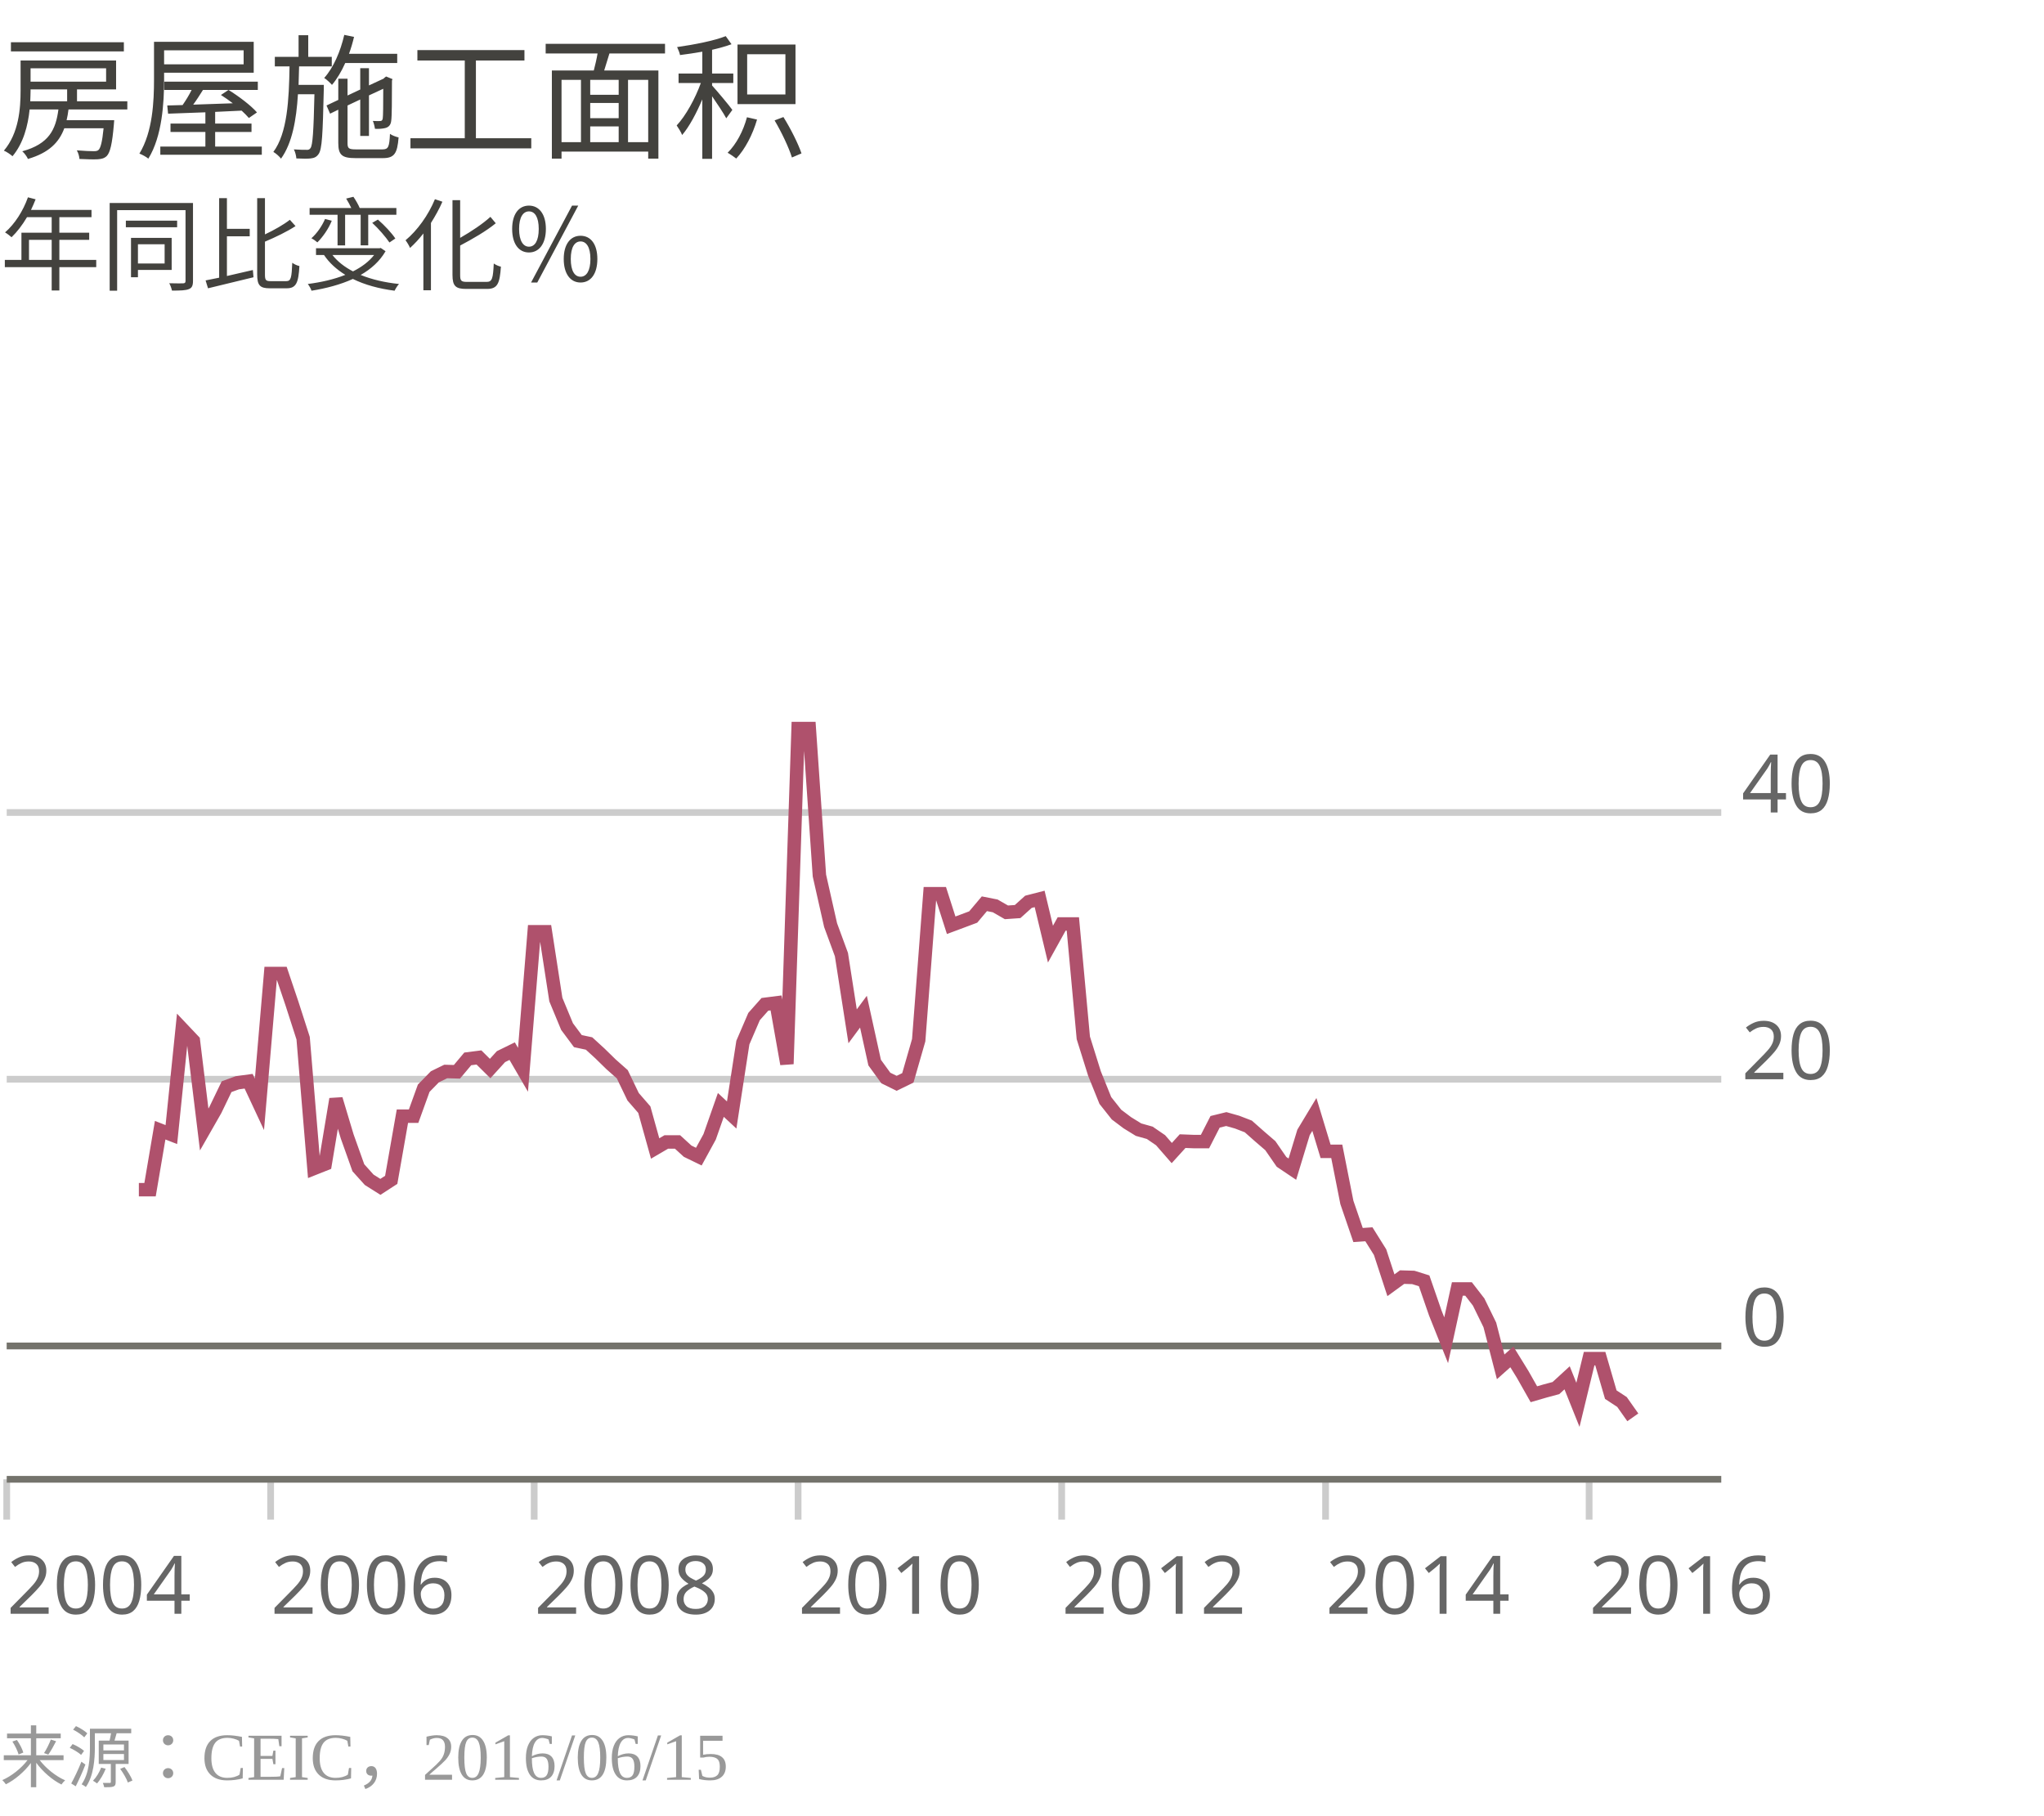
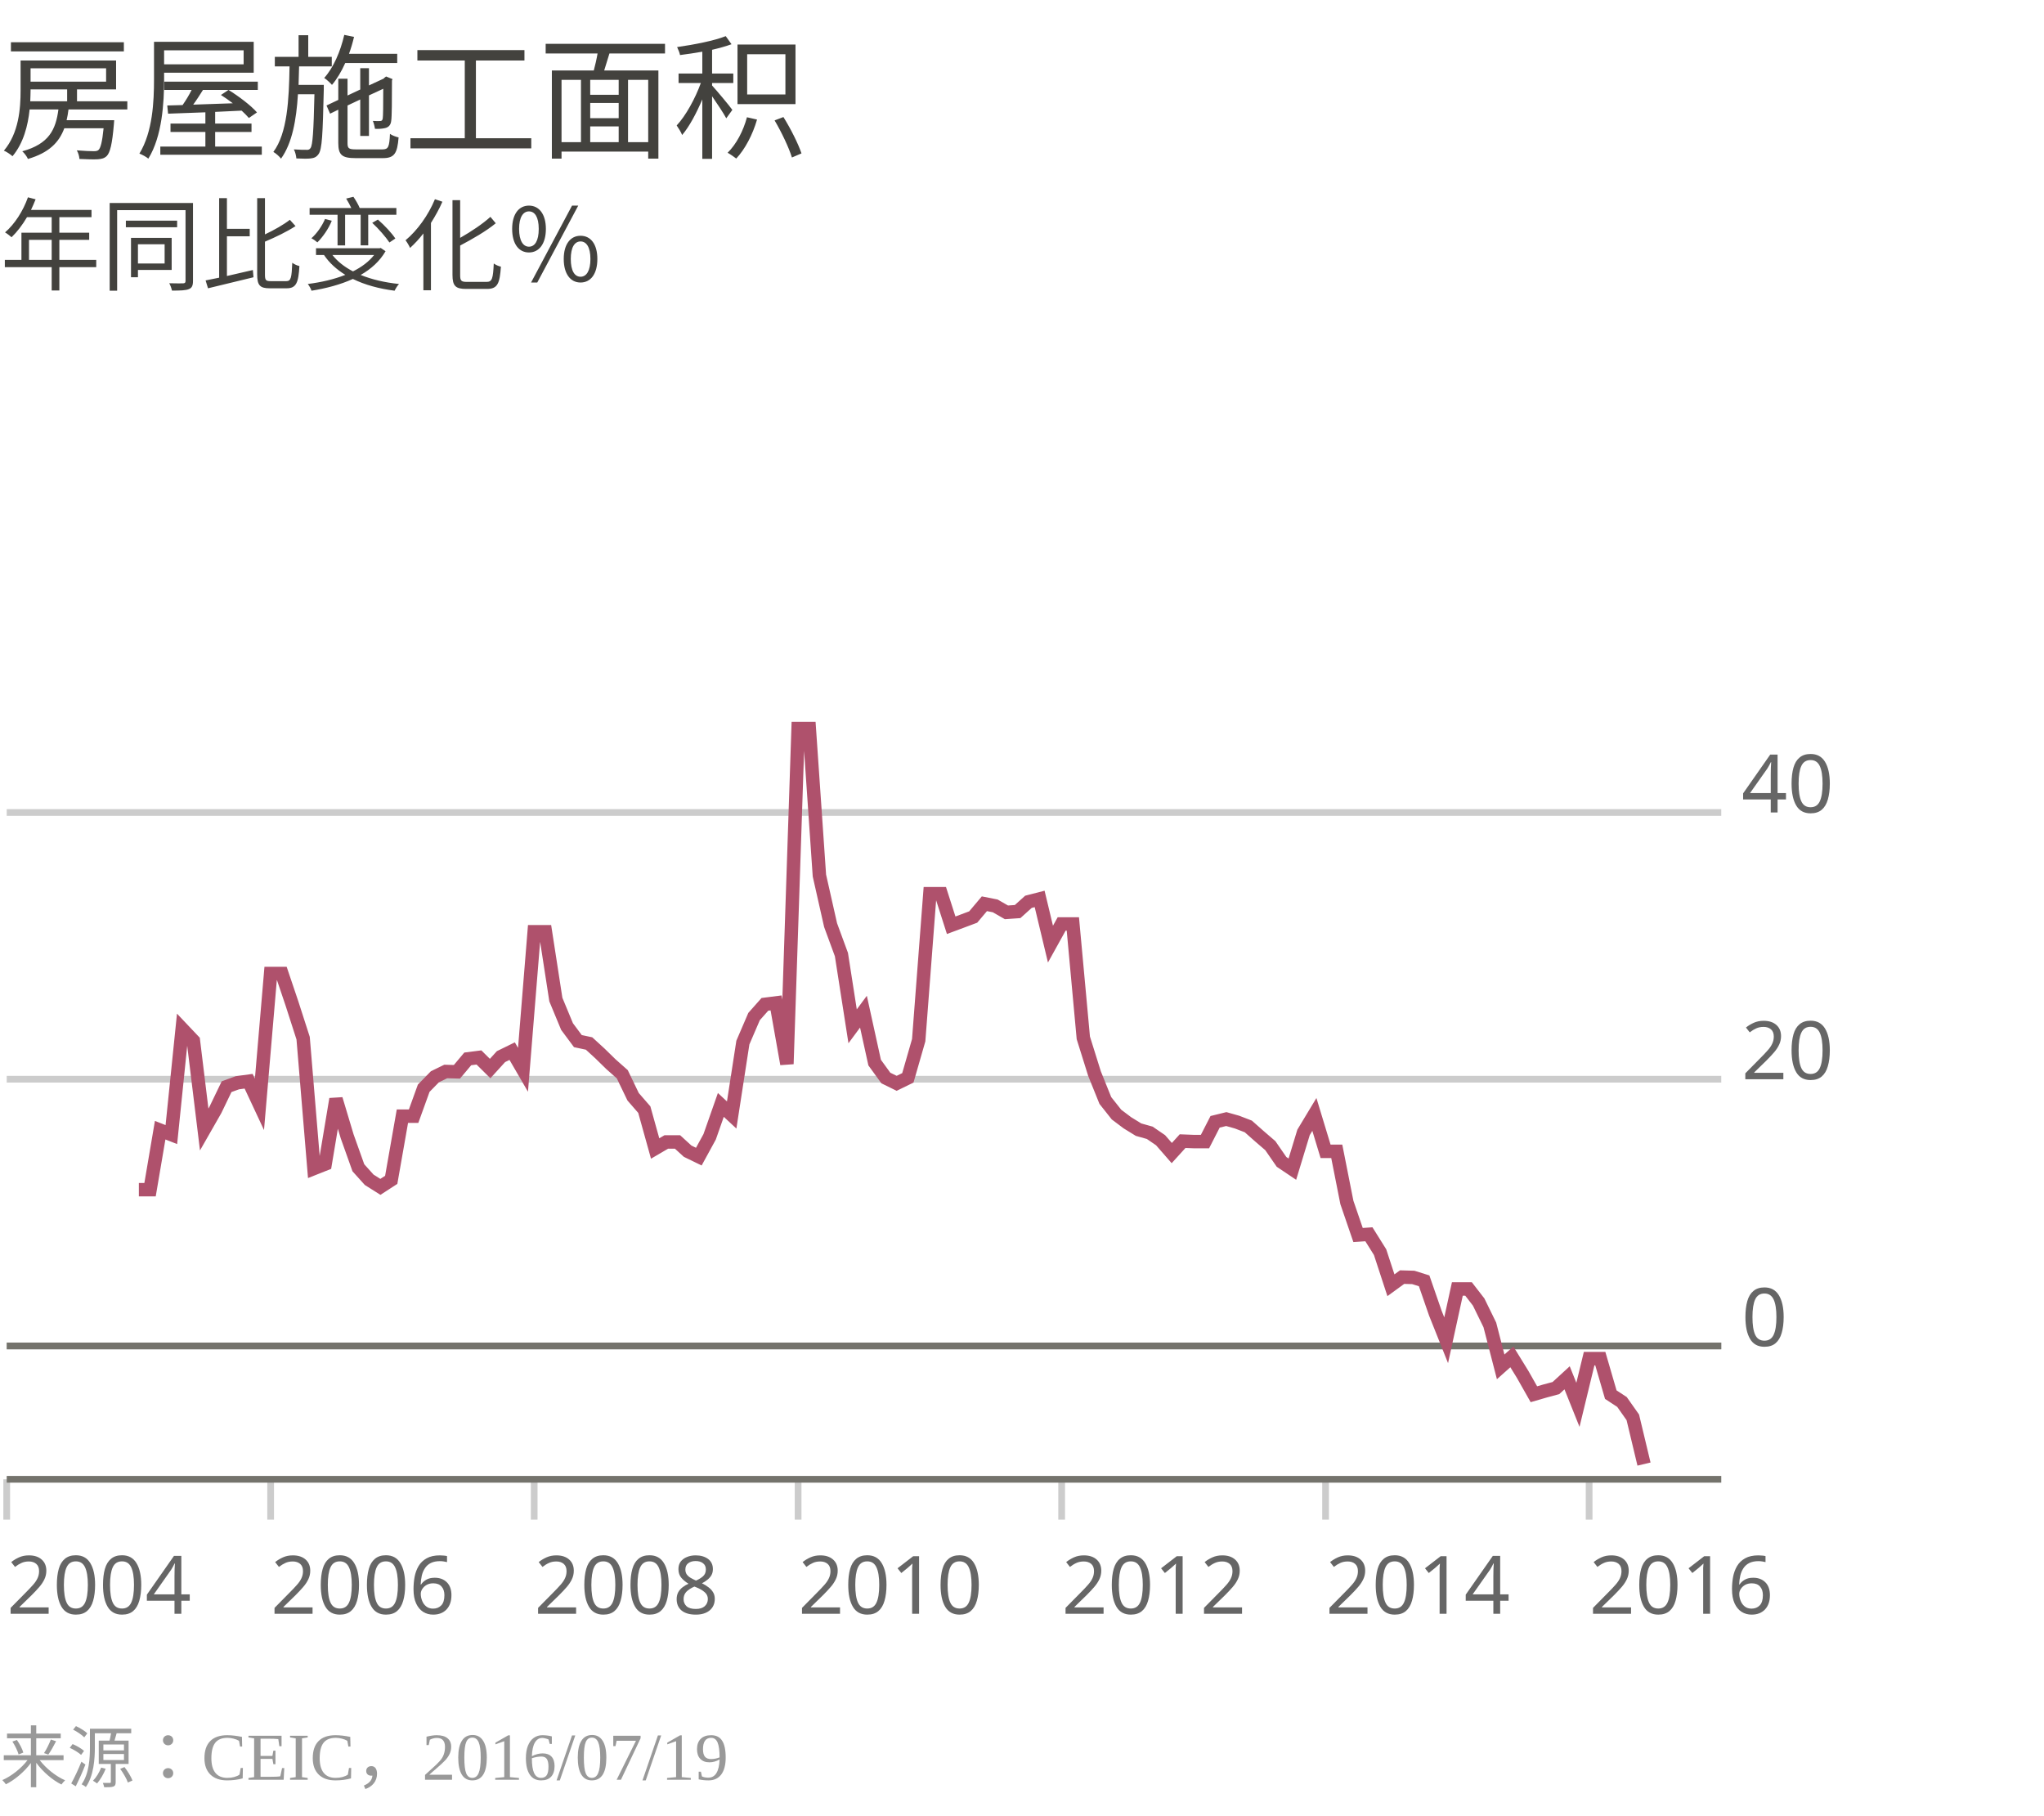
<svg xmlns="http://www.w3.org/2000/svg" viewBox="0 0 304 270">
  <text class="chart-title" fill="#43423e" font-size="20" y="22">房屋施工面积</text>
  <text class="chart-subtitle" fill="#43423e" font-size="15" y="42">年同比变化％</text>
-   <text class="chart-source" font-size="10" fill-opacity="0.4" y="265">来源：CEIC，2016/06/15</text>
+   <text class="chart-source" font-size="10" fill-opacity="0.4" y="265">来源：CEIC，2016/07/19</text>
  <g transform="translate(1,100)">
    <g transform="translate(0,120)" class="x axis">
      <g class="tick" style="" transform="translate(0,0)">
        <line y2="6" x2="0" fill="none" stroke="#000" stroke-opacity="0.2" />
        <text dy="0" style="" y="20" x="0" font-family="MetricWeb,sans-serif" fill-opacity="0.6" font-size="12" text-anchor="start">2004</text>
      </g>
      <g class="tick" style="" transform="translate(39.25142,0)">
        <line y2="6" x2="0" fill="none" stroke="#000" stroke-opacity="0.2" />
        <text dy="0" style="" y="20" x="0" font-family="MetricWeb,sans-serif" fill-opacity="0.6" font-size="12" text-anchor="start">2006</text>
      </g>
      <g class="tick" style="" transform="translate(78.44915,0)">
        <line y2="6" x2="0" fill="none" stroke="#000" stroke-opacity="0.2" />
        <text dy="0" style="" y="20" x="0" font-family="MetricWeb,sans-serif" fill-opacity="0.6" font-size="12" text-anchor="start">2008</text>
      </g>
      <g class="tick" style="" transform="translate(117.7006,0)">
        <line y2="6" x2="0" fill="none" stroke="#000" stroke-opacity="0.2" />
        <text dy="0" style="" y="20" x="0" font-family="MetricWeb,sans-serif" fill-opacity="0.6" font-size="12" text-anchor="start">2010</text>
      </g>
      <g class="tick" style="" transform="translate(156.8983,0)">
        <line y2="6" x2="0" fill="none" stroke="#000" stroke-opacity="0.2" />
        <text dy="0" style="" y="20" x="0" font-family="MetricWeb,sans-serif" fill-opacity="0.6" font-size="12" text-anchor="start">2012</text>
      </g>
      <g class="tick" style="" transform="translate(196.1497,0)">
        <line y2="6" x2="0" fill="none" stroke="#000" stroke-opacity="0.2" />
        <text dy="0" style="" y="20" x="0" font-family="MetricWeb,sans-serif" fill-opacity="0.6" font-size="12" text-anchor="start">2014</text>
      </g>
      <g class="tick" style="" transform="translate(235.3474,0)">
        <line y2="6" x2="0" fill="none" stroke="#000" stroke-opacity="0.2" />
        <text dy="0" style="" y="20" x="0" font-family="MetricWeb,sans-serif" fill-opacity="0.6" font-size="12" text-anchor="start">2016</text>
      </g>
      <path class="domain" d="M0,0V0H255V0" fill="none" stroke="#74736c" />
    </g>
    <g transform="translate(255,0)" class="y axis">
      <g class="tick" style="" transform="translate(0,100.1667)">
        <line x2="-255" y2="0" fill="none" stroke="#000" stroke-opacity="0.2" />
        <text dy="0" style="text-anchor: start;" x="3" y="0" font-family="MetricWeb,sans-serif" fill-opacity="0.6" font-size="12">0</text>
      </g>
      <g class="tick" style="" transform="translate(0,60.5)">
        <line x2="-255" y2="0" fill="none" stroke="#000" stroke-opacity="0.2" />
        <text dy="0" style="text-anchor: start;" x="3" y="0" font-family="MetricWeb,sans-serif" fill-opacity="0.6" font-size="12">20</text>
      </g>
      <g class="tick" style="" transform="translate(0,20.83333)">
        <line x2="-255" y2="0" fill="none" stroke="#000" stroke-opacity="0.2" />
        <text dy="0" style="text-anchor: start;" x="3" y="0" font-family="MetricWeb,sans-serif" fill-opacity="0.6" font-size="12">40</text>
      </g>
      <path class="domain" d="M-255,1H0V120H-255" fill="none" stroke="#000" stroke-opacity="0" />
      <line class="highlight-line" x1="0" x2="-255" y1="100.167" y2="100.167" fill="none" stroke="#74736c" />
    </g>
    <g>
-       <path d="M19.653,76.928L21.317,76.928L22.821,68.081L24.485,68.734L26.096,53.019L27.761,54.778L29.371,67.978L31.036,65.064L32.701,61.608L34.311,61.026L35.976,60.799L37.587,64.247L39.251,44.777L40.916,44.777L42.419,49.227L44.084,54.396L45.695,73.773L47.359,73.112L48.97,63.453L50.635,69.003L52.299,73.67L53.91,75.459L55.575,76.509L57.186,75.463L58.85,65.997L60.515,65.997L62.018,61.838L63.683,60.135L65.294,59.349L66.958,59.396L68.569,57.476L70.234,57.264L71.898,58.913L73.509,57.141L75.174,56.325L76.785,59.098L78.449,38.569L80.114,38.569L81.671,48.654L83.335,52.668L84.946,54.834L86.611,55.188L88.222,56.663L89.886,58.289L91.551,59.762L93.162,63.109L94.826,65.022L96.437,70.802L98.102,69.828L99.766,69.828L101.27,71.204L102.934,72.013L104.545,69.066L106.21,64.322L107.821,65.821L109.485,55.052L111.15,51.181L112.761,49.364L114.425,49.153L116.036,58.235L117.701,8.352L119.365,8.352L120.869,30.21L122.533,37.584L124.144,41.964L125.809,52.632L127.419,50.454L129.084,58.026L130.749,60.32L132.359,61.112L134.024,60.298L135.635,54.696L137.299,32.909L138.964,32.909L140.467,37.602L142.132,36.982L143.743,36.378L145.407,34.405L147.018,34.724L148.683,35.682L150.347,35.567L151.958,34.115L153.623,33.687L155.234,40.409L156.898,37.407L158.563,37.407L160.12,54.351L161.785,59.668L163.395,63.664L165.06,65.764L166.671,66.977L168.335,68.002L170,68.469L171.611,69.572L173.275,71.482L174.886,69.708L176.551,69.773L178.215,69.773L179.719,66.835L181.383,66.426L182.994,66.882L184.659,67.523L186.27,68.949L187.934,70.382L189.599,72.794L191.21,73.875L192.874,68.408L194.485,65.736L196.15,71.226L197.814,71.226L199.318,78.822L200.982,83.672L202.593,83.561L204.258,86.219L205.869,91.142L207.533,89.93L209.198,89.978L210.809,90.482L212.473,95.286L214.084,99.322L215.749,91.692L217.413,91.692L218.917,93.637L220.581,97.039L222.192,103.277L223.857,101.794L225.467,104.409L227.132,107.349L228.797,106.866L230.407,106.434L232.072,104.906L233.683,108.926L235.347,102.056L237.012,102.056L238.569,107.409L240.234,108.5L241.845,110.786" stroke-width="2" fill="none" stroke="#af516c" />
+       <path d="M19.653,76.928L21.317,76.928L22.821,68.081L24.485,68.734L26.096,53.019L27.761,54.778L29.371,67.978L31.036,65.064L32.701,61.608L34.311,61.026L35.976,60.799L37.587,64.247L39.251,44.777L40.916,44.777L42.419,49.227L44.084,54.396L45.695,73.773L47.359,73.112L48.97,63.453L50.635,69.003L52.299,73.67L53.91,75.459L55.575,76.509L57.186,75.463L58.85,65.997L60.515,65.997L62.018,61.838L63.683,60.135L65.294,59.349L66.958,59.396L68.569,57.476L70.234,57.264L71.898,58.913L73.509,57.141L75.174,56.325L76.785,59.098L78.449,38.569L80.114,38.569L81.671,48.654L83.335,52.668L84.946,54.834L86.611,55.188L88.222,56.663L89.886,58.289L91.551,59.762L93.162,63.109L94.826,65.022L96.437,70.802L98.102,69.828L99.766,69.828L101.27,71.204L102.934,72.013L104.545,69.066L106.21,64.322L107.821,65.821L109.485,55.052L111.15,51.181L112.761,49.364L114.425,49.153L116.036,58.235L117.701,8.352L119.365,8.352L120.869,30.21L122.533,37.584L124.144,41.964L125.809,52.632L127.419,50.454L129.084,58.026L130.749,60.32L132.359,61.112L134.024,60.298L135.635,54.696L137.299,32.909L138.964,32.909L140.467,37.602L142.132,36.982L143.743,36.378L145.407,34.405L147.018,34.724L148.683,35.682L150.347,35.567L151.958,34.115L153.623,33.687L155.234,40.409L156.898,37.407L158.563,37.407L160.12,54.351L161.785,59.668L163.395,63.664L165.06,65.764L166.671,66.977L168.335,68.002L170,68.469L171.611,69.572L173.275,71.482L174.886,69.708L176.551,69.773L178.215,69.773L179.719,66.835L181.383,66.426L182.994,66.882L184.659,67.523L186.27,68.949L187.934,70.382L189.599,72.794L191.21,73.875L192.874,68.408L194.485,65.736L196.15,71.226L197.814,71.226L199.318,78.822L200.982,83.672L202.593,83.561L204.258,86.219L205.869,91.142L207.533,89.93L209.198,89.978L210.809,90.482L212.473,95.286L214.084,99.322L215.749,91.692L217.413,91.692L218.917,93.637L220.581,97.039L222.192,103.277L223.857,101.794L225.467,104.409L227.132,107.349L228.797,106.866L230.407,106.434L232.072,104.906L233.683,108.926L235.347,102.056L237.012,102.056L238.569,107.409L240.234,108.5L241.845,110.786L243.509,117.735" stroke-width="2" fill="none" stroke="#af516c" />
    </g>
  </g>
</svg>
